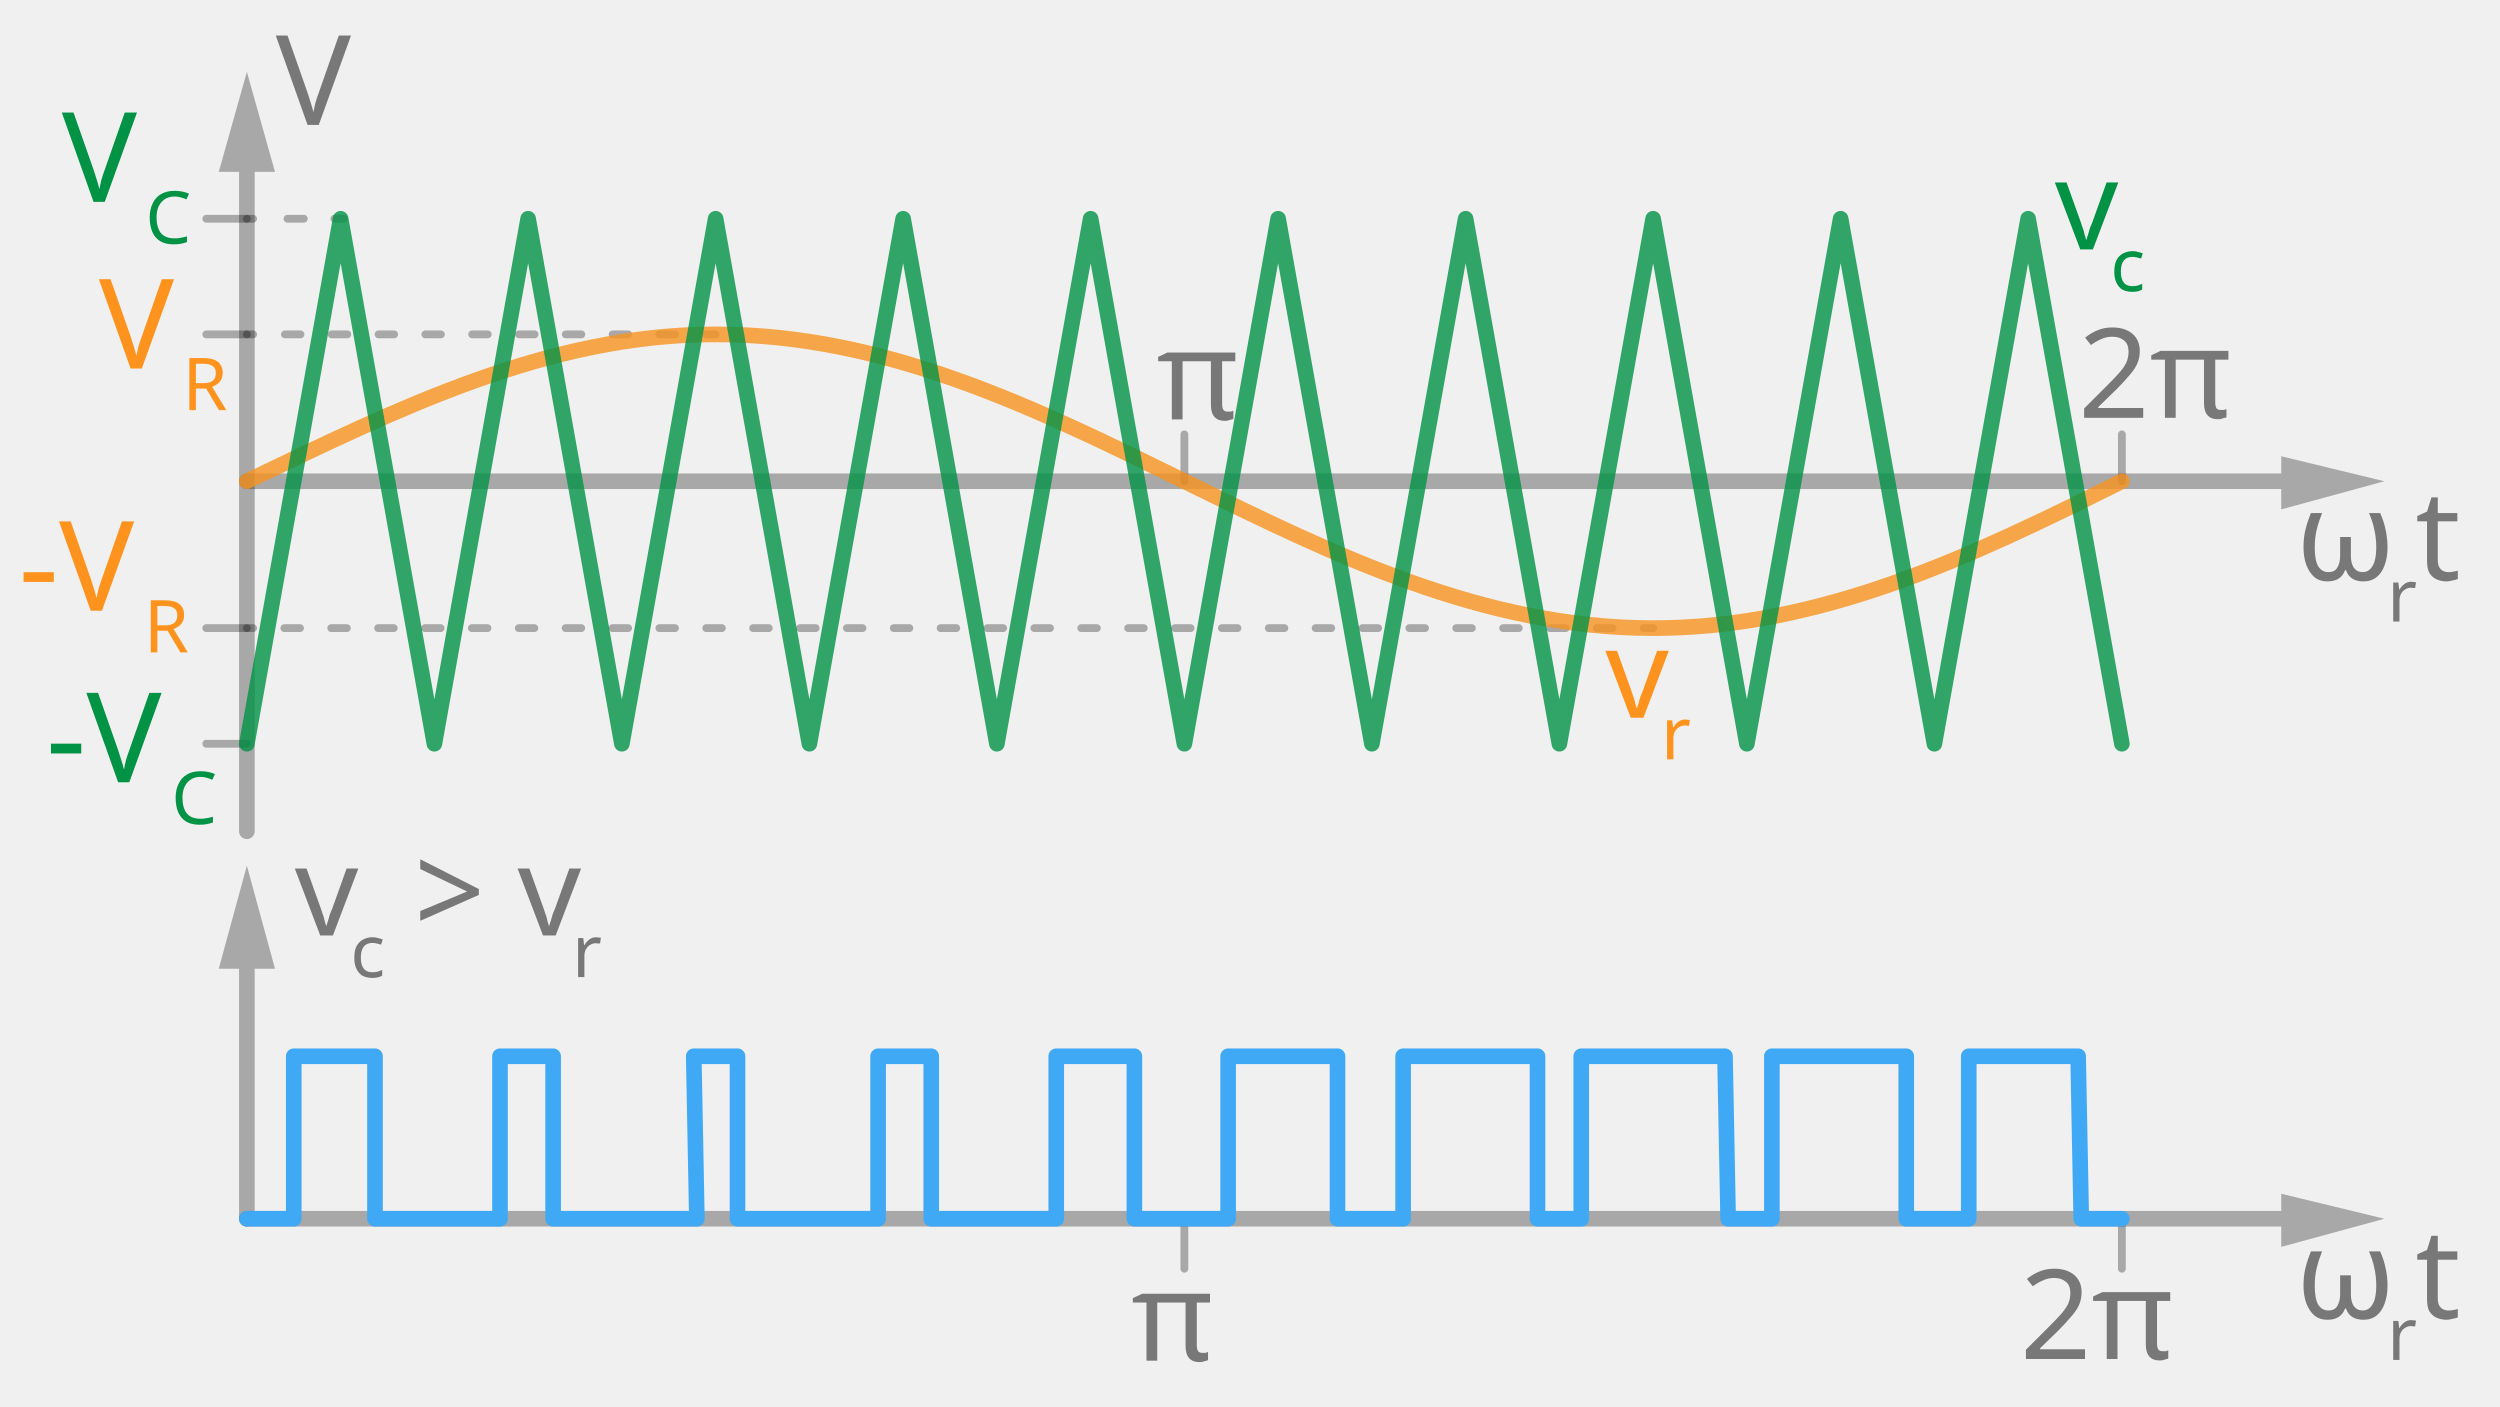
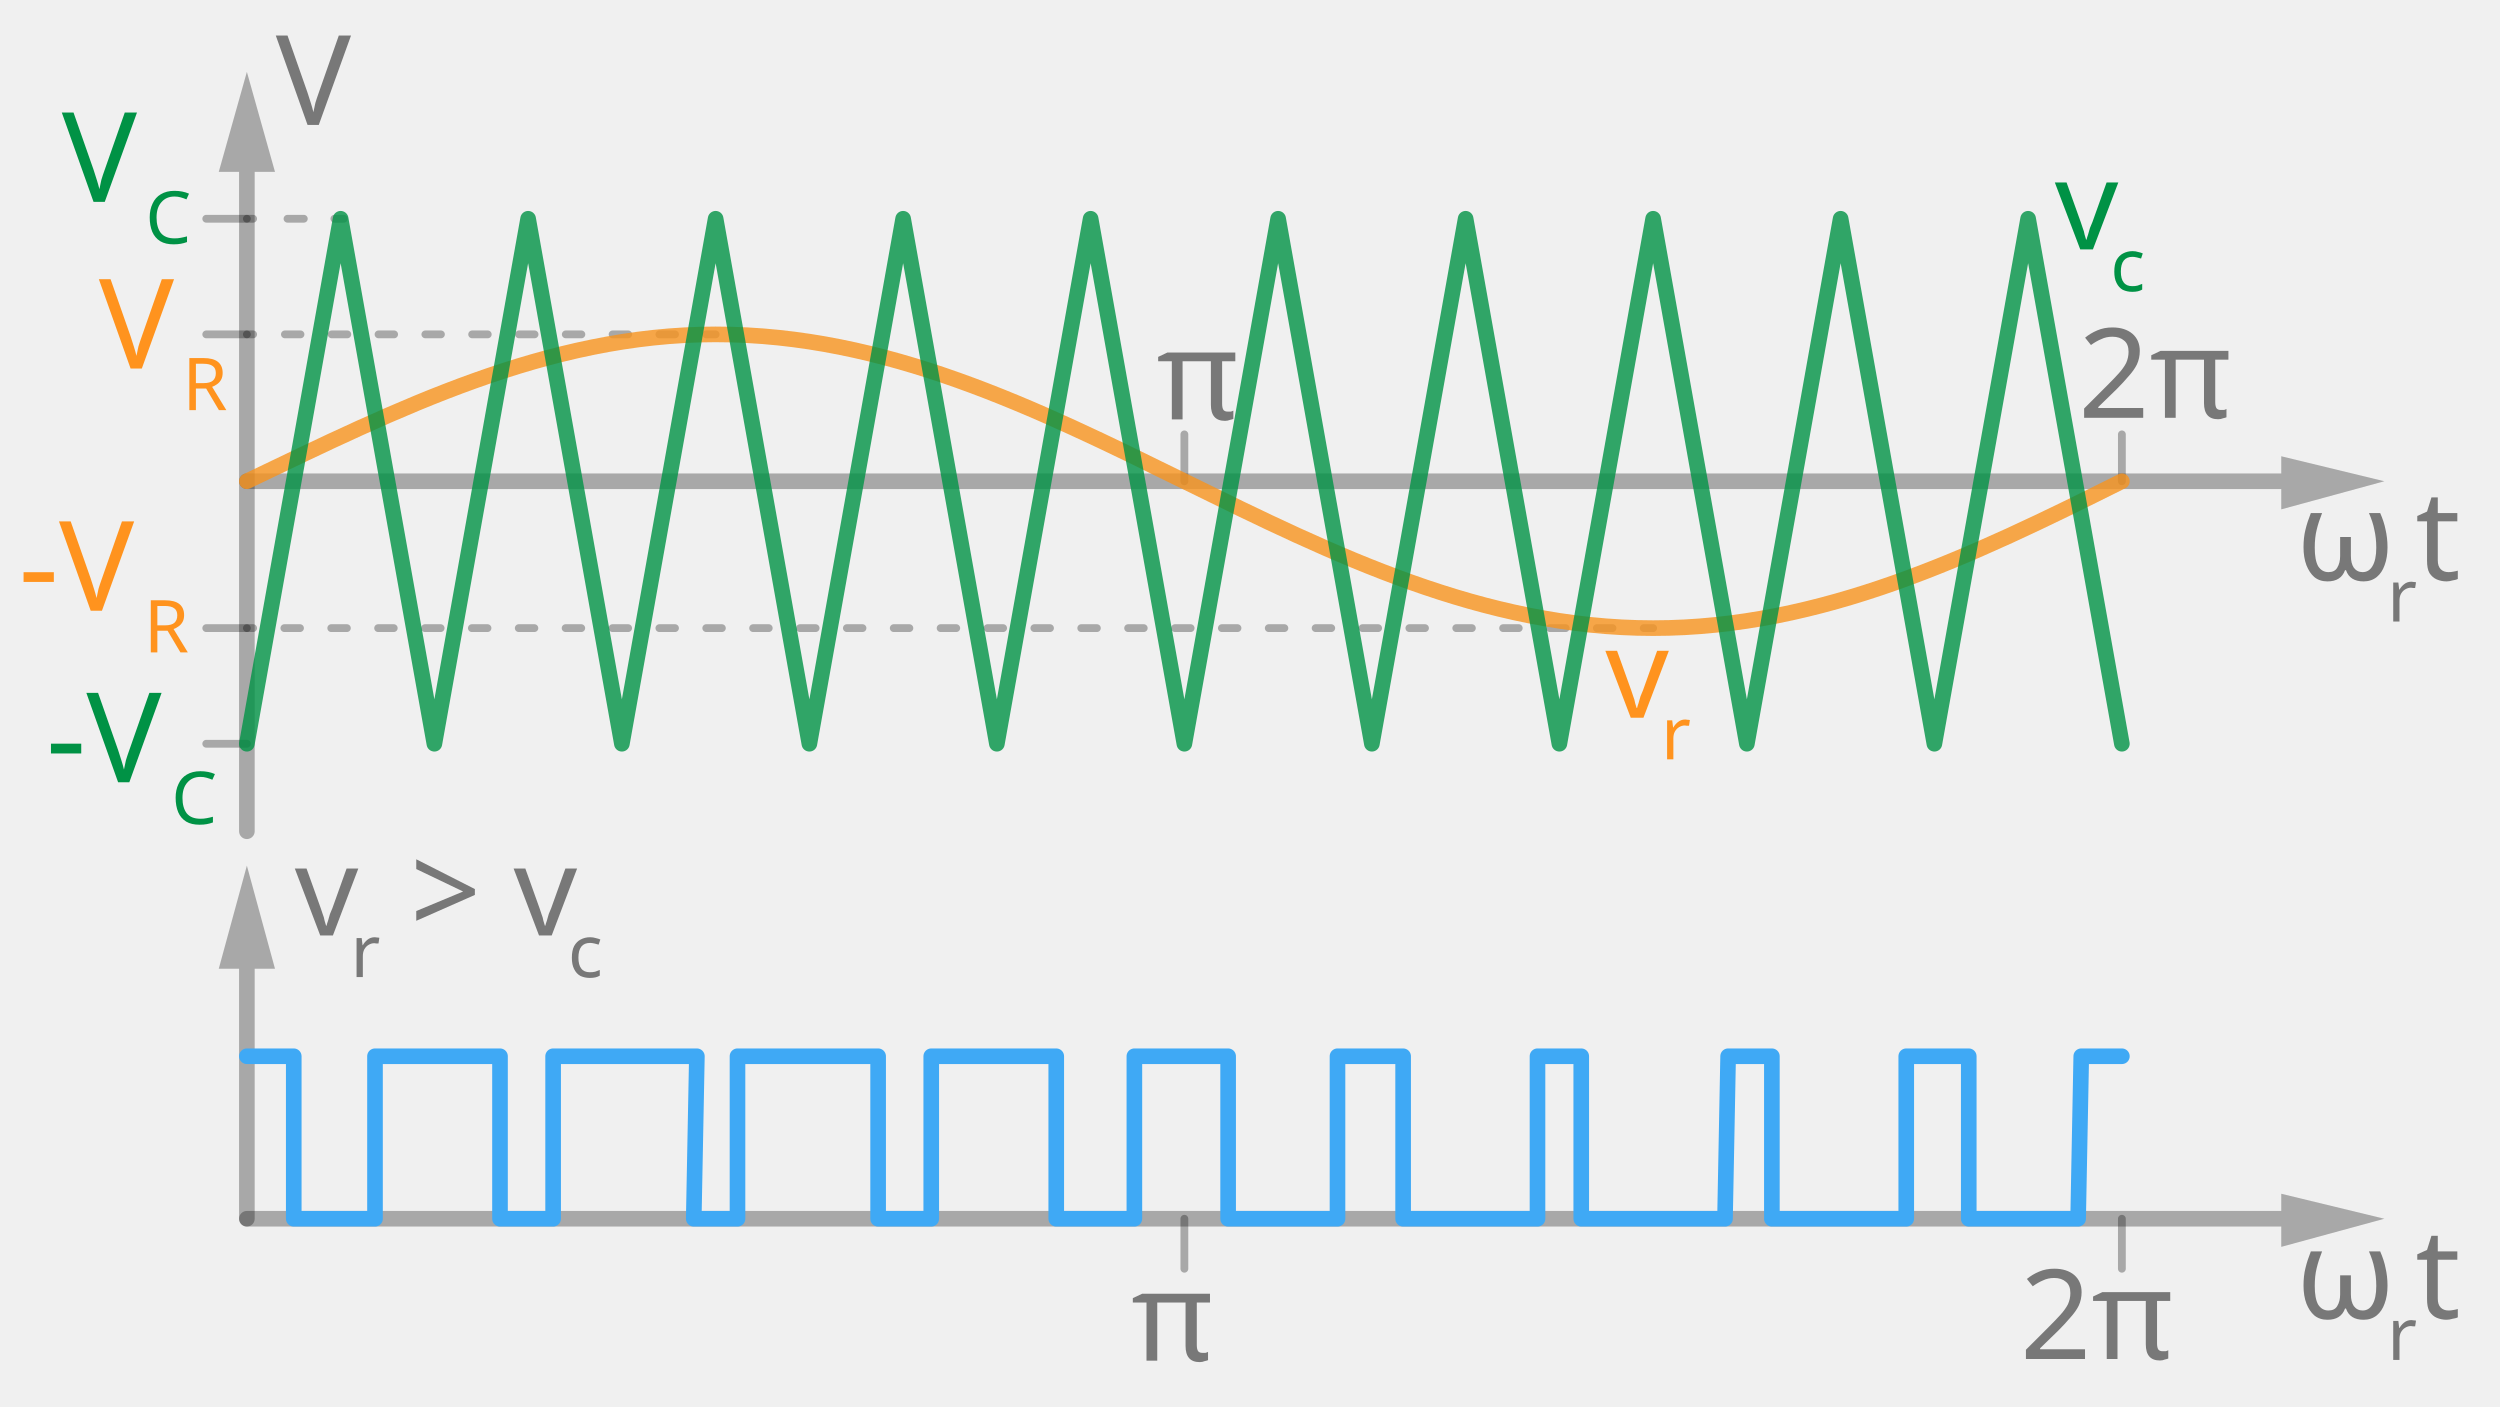
<svg xmlns="http://www.w3.org/2000/svg" version="1.1" x="0px" y="0px" width="80px" height="45px" viewBox="0 0 80 45" style="enable-background:new 0 0 80 45;" xml:space="preserve">
  <style type="text/css">
	.st0{display:none;}
	.st1{display:inline;}
	.st2{fill:none;stroke:#6A93BF;stroke-width:0.25;stroke-linecap:round;stroke-linejoin:round;stroke-miterlimit:10;}
	
		.st3{display:inline;fill:none;stroke:#6A93BF;stroke-width:0.25;stroke-linecap:round;stroke-linejoin:round;stroke-miterlimit:10;}
	.st4{fill:none;stroke:#FC8754;stroke-width:2;stroke-miterlimit:10;}
	.st5{fill:#FFFFFF;stroke:#000000;stroke-miterlimit:10;}
	.st6{fill:none;stroke:#CAEAFF;stroke-linecap:square;stroke-miterlimit:10;}
	.st7{fill:#CAEAFF;}
	.st8{opacity:0.3;fill:#F21616;}
	.st9{fill:none;stroke:#CAEAFF;stroke-linecap:round;stroke-miterlimit:10;}
	.st10{fill:#FC8754;}
	.st11{fill:none;stroke:#000000;stroke-miterlimit:10;}
	.st12{fill:none;stroke:#000000;stroke-width:0.5;stroke-linecap:round;stroke-linejoin:round;stroke-miterlimit:10;}
	.st13{stroke:#000000;stroke-width:0.5;stroke-linecap:round;stroke-linejoin:round;stroke-miterlimit:10;}
	.st14{fill:#E55D1E;stroke:#E55D1E;stroke-width:0.5;stroke-linecap:round;stroke-linejoin:round;stroke-miterlimit:10;}
	.st15{fill:none;stroke:#E55D1E;stroke-width:0.5;stroke-linecap:round;stroke-linejoin:round;stroke-miterlimit:10;}
	.st16{fill:none;}
	.st17{fill:none;stroke:#1075A1;stroke-width:0.5;stroke-linecap:round;stroke-linejoin:round;stroke-miterlimit:10;}
	.st18{fill:none;stroke:#000000;stroke-width:0.25;stroke-miterlimit:10;}
	.st19{fill:none;stroke:#29ABE2;stroke-width:0.5;stroke-linecap:round;stroke-linejoin:round;stroke-miterlimit:10;}
	.st20{fill:none;stroke:#ED1C24;stroke-width:0.5;stroke-linecap:round;stroke-linejoin:round;stroke-miterlimit:10;}
	.st21{fill:#009245;}
	.st22{font-family:'Times-BoldItalic';}
	.st23{font-size:4px;}
	.st24{fill:#FF931E;}
	.st25{display:inline;fill:none;stroke:#ED1C24;stroke-width:0.1;stroke-miterlimit:10;}
	.st26{opacity:0.5;}
	.st27{opacity:0.3;}
	.st28{fill:none;stroke:#000000;stroke-width:0.5;stroke-linecap:round;stroke-miterlimit:10;}
	.st29{opacity:0.3;stroke:#000000;stroke-width:0.25;stroke-linecap:round;stroke-miterlimit:10;}
	.st30{fill:none;stroke:#000000;stroke-width:0.25;stroke-linecap:round;stroke-miterlimit:10;}
	.st31{fill:none;stroke:#000000;stroke-width:0.25;stroke-linecap:round;stroke-miterlimit:10;stroke-dasharray:0.499,0.999;}
	.st32{fill:none;stroke:#000000;stroke-width:0.25;stroke-linecap:round;stroke-miterlimit:10;stroke-dasharray:0.5,1;}
	.st33{fill:none;stroke:#000000;stroke-width:0.25;stroke-linecap:round;stroke-miterlimit:10;stroke-dasharray:0.522,1.044;}
	.st34{font-family:'Times-Bold';}
	.st35{opacity:0.8;fill:none;stroke:#F7931E;stroke-width:0.5;stroke-linecap:round;stroke-miterlimit:10;}
	.st36{opacity:0.8;fill:none;stroke:#009245;stroke-width:0.5;stroke-linecap:round;stroke-linejoin:round;stroke-miterlimit:10;}
	.st37{fill:none;stroke:#3FA9F5;stroke-width:0.5;stroke-linecap:round;stroke-linejoin:round;stroke-miterlimit:10;}
	.st38{fill:none;stroke:#000000;stroke-width:0.25;stroke-linecap:round;stroke-miterlimit:10;stroke-dasharray:0.508,1.016;}
	.st39{fill:none;stroke:#1075A1;stroke-width:0.5;stroke-linecap:round;stroke-miterlimit:10;}
	.st40{fill:none;stroke:#29ABE2;stroke-width:0.5;stroke-linecap:round;stroke-miterlimit:10;}
	.st41{fill:none;stroke:#29ABE2;stroke-width:0.5;stroke-linecap:round;stroke-miterlimit:10;stroke-dasharray:0.706,1.009;}
	.st42{fill:none;stroke:#29ABE2;stroke-width:0.5;stroke-linecap:round;stroke-miterlimit:10;stroke-dasharray:0.766,1.095;}
	.st43{fill:none;stroke:#29ABE2;stroke-width:0.5;stroke-linecap:round;stroke-miterlimit:10;stroke-dasharray:0.71,1.014;}
	.st44{fill:none;stroke:#29ABE2;stroke-width:0.5;stroke-linecap:round;stroke-miterlimit:10;stroke-dasharray:0.725,1.036;}
	.st45{fill:none;stroke:#ED1C24;stroke-width:0.5;stroke-linecap:round;stroke-miterlimit:10;}
	.st46{fill:none;stroke:#ED1C24;stroke-width:0.5;stroke-linecap:round;stroke-miterlimit:10;stroke-dasharray:0.466,0.931;}
	.st47{fill:none;stroke:#ED1C24;stroke-width:0.5;stroke-linecap:round;stroke-miterlimit:10;stroke-dasharray:0.493,0.986;}
	.st48{fill:none;stroke:#ED1C24;stroke-width:0.5;stroke-linecap:round;stroke-miterlimit:10;stroke-dasharray:0.488,0.976;}
	.st49{fill:none;stroke:#ED1C24;stroke-width:0.5;stroke-linecap:round;stroke-miterlimit:10;stroke-dasharray:0.495,0.99;}
	.st50{opacity:0.5;fill:none;stroke:#1075A1;stroke-width:0.5;stroke-linecap:round;stroke-miterlimit:10;stroke-dasharray:0.5,1;}
</style>
  <g id="Layer_2">
</g>
  <g id="Layer_1">
    <g>
      <text transform="matrix(1 0 0 1 1.9774 6.4598)" class="st21 st22 st23">V</text>
      <text transform="matrix(0.583 0 0 0.583 4.6453 7.7918)" class="st21 st22 st23">C</text>
      <text transform="matrix(1 0 0 1 65.7548 7.9798)" class="st21 st22 st23">v</text>
      <text transform="matrix(0.583 0 0 0.583 67.5301 9.3118)" class="st21 st22 st23">c</text>
      <text transform="matrix(1 0 0 1 51.3714 22.9671)" class="st24 st22 st23">v</text>
      <text transform="matrix(0.583 0 0 0.583 53.1468 24.2991)" class="st24 st22 st23">r</text>
      <text transform="matrix(1 0 0 1 3.1633 11.7932)" class="st24 st22 st23">V</text>
      <text transform="matrix(0.583 0 0 0.583 5.8313 13.1252)" class="st24 st22 st23">R</text>
      <text transform="matrix(1 0 0 1 0.5979 19.5441)" class="st24 st22 st23">-V</text>
      <text transform="matrix(0.583 0 0 0.583 4.5979 20.8761)" class="st24 st22 st23">R</text>
      <text transform="matrix(1 0 0 1 1.4746 25.0317)" class="st21 st22 st23">-V</text>
      <text transform="matrix(0.583 0 0 0.583 5.4746 26.3638)" class="st21 st22 st23">C</text>
      <g class="st0">
        <line class="st25" x1="9.4" y1="14.7" x2="9.4" y2="48.6" />
        <line class="st25" x1="12" y1="13.4" x2="12" y2="48.6" />
        <line class="st25" x1="16" y1="11.9" x2="16" y2="48.6" />
        <line class="st25" x1="17.7" y1="11.4" x2="17.7" y2="48.6" />
        <line class="st25" x1="22.2" y1="10.7" x2="22.3" y2="48.6" />
        <line class="st25" x1="23.5" y1="10.7" x2="23.6" y2="48.6" />
        <line class="st25" x1="28.1" y1="11.4" x2="28.1" y2="48.6" />
        <line class="st25" x1="29.7" y1="11.9" x2="29.8" y2="48.6" />
        <line class="st25" x1="33.7" y1="13.5" x2="33.8" y2="48.6" />
        <line class="st25" x1="36.2" y1="14.7" x2="36.3" y2="48.6" />
        <line class="st25" x1="39.3" y1="16.1" x2="39.3" y2="48.6" />
        <line class="st25" x1="42.8" y1="17.8" x2="42.8" y2="48.6" />
        <line class="st25" x1="44.8" y1="18.6" x2="44.9" y2="48.6" />
        <line class="st25" x1="49.2" y1="19.8" x2="49.2" y2="48.6" />
        <line class="st25" x1="50.6" y1="20" x2="50.6" y2="48.6" />
        <line class="st25" x1="55.2" y1="20" x2="55.3" y2="48.6" />
        <line class="st25" x1="56.6" y1="19.8" x2="56.7" y2="48.6" />
        <line class="st25" x1="61" y1="18.5" x2="61" y2="48.6" />
        <line class="st25" x1="63" y1="17.8" x2="63" y2="48.6" />
        <line class="st25" x1="66.5" y1="16.1" x2="66.6" y2="48.6" />
        <line class="st25" x1="67.9" y1="15.4" x2="67.9" y2="48.6" />
        <line class="st25" x1="4.5" y1="43.4" x2="79.3" y2="43.4" />
      </g>
      <g>
        <text transform="matrix(1 0 0 1 66.5045 13.3687)" class="st26 st22 st23">2π</text>
        <text transform="matrix(1 0 0 1 37.0142 13.4206)" class="st26 st22 st23">π</text>
        <text transform="matrix(1 0 0 1 8.8258 3.9973)" class="st26 st22 st23">V</text>
        <g class="st26">
          <text transform="matrix(1 0 0 1 73.494 18.5581)" class="st22 st23">ω</text>
          <text transform="matrix(0.583 0 0 0.583 76.3827 19.8901)" class="st22 st23">r</text>
          <text transform="matrix(1 0 0 1 77.2904 18.5581)" class="st22 st23">t</text>
        </g>
        <g>
          <g class="st27">
            <g>
              <line class="st28" x1="7.9" y1="26.6" x2="7.9" y2="4.9" />
              <g>
                <polygon points="8.8,5.5 7.9,2.3 7,5.5        " />
              </g>
            </g>
          </g>
          <line class="st29" x1="7.9" y1="7" x2="6.6" y2="7" />
          <line class="st29" x1="7.9" y1="10.7" x2="6.6" y2="10.7" />
          <line class="st29" x1="7.9" y1="23.8" x2="6.6" y2="23.8" />
          <line class="st29" x1="67.9" y1="13.9" x2="67.9" y2="15.4" />
          <line class="st29" x1="37.9" y1="13.9" x2="37.9" y2="15.4" />
          <g class="st27">
            <g>
              <line class="st28" x1="7.9" y1="15.4" x2="73.6" y2="15.4" />
              <g>
                <polygon points="73,16.3 76.3,15.4 73,14.6        " />
              </g>
            </g>
          </g>
          <g class="st27">
            <g>
              <line class="st30" x1="22.9" y1="10.7" x2="22.6" y2="10.7" />
              <line class="st31" x1="21.6" y1="10.7" x2="8.6" y2="10.7" />
              <line class="st30" x1="8.1" y1="10.7" x2="7.9" y2="10.7" />
            </g>
          </g>
          <line class="st29" x1="7.9" y1="20.1" x2="6.6" y2="20.1" />
          <g class="st27">
            <g>
              <line class="st30" x1="52.9" y1="20.1" x2="52.6" y2="20.1" />
              <line class="st32" x1="51.6" y1="20.1" x2="8.6" y2="20.1" />
              <line class="st30" x1="8.1" y1="20.1" x2="7.9" y2="20.1" />
            </g>
          </g>
          <g class="st27">
            <g>
              <line class="st30" x1="7.9" y1="7" x2="8.1" y2="7" />
              <line class="st33" x1="9.2" y1="7" x2="10.2" y2="7" />
              <line class="st30" x1="10.7" y1="7" x2="11" y2="7" />
            </g>
          </g>
        </g>
      </g>
      <g>
        <text transform="matrix(1 0 0 1 64.6424 43.4887)" class="st26 st22 st23">2π</text>
        <text transform="matrix(1 0 0 1 36.2037 43.5407)" class="st26 st22 st23">π</text>
        <g class="st26">
          <text transform="matrix(1 0 0 1 9.4344 29.9344)" class="st22 st23">v</text>
-           <text transform="matrix(0.583 0 0 0.583 11.2098 31.2665)" class="st22 st23">c</text>
-           <text transform="matrix(1 0 0 1 12.245 29.9344)" class="st22 st23"> </text>
-           <text transform="matrix(1 0 0 1 13.245 29.9344)" class="st34 st23">&gt;</text>
-           <text transform="matrix(1 0 0 1 15.5243 29.9344)" class="st22 st23"> v</text>
-           <text transform="matrix(0.583 0 0 0.583 18.2996 31.2665)" class="st22 st23">r</text>
+           <text transform="matrix(0.583 0 0 0.583 11.2098 31.2665)" class="st22 st23">r</text>
+           <text transform="matrix(1 0 0 1 12.1175 29.9344)" class="st22 st23"> </text>
+           <text transform="matrix(1 0 0 1 13.1175 29.9344)" class="st34 st23">&gt;</text>
+           <text transform="matrix(1 0 0 1 15.3968 29.9344)" class="st22 st23"> v</text>
+           <text transform="matrix(0.583 0 0 0.583 18.1722 31.2665)" class="st22 st23">c</text>
        </g>
        <g class="st26">
          <text transform="matrix(1 0 0 1 73.494 42.1857)" class="st22 st23">ω</text>
          <text transform="matrix(0.583 0 0 0.583 76.3827 43.5177)" class="st22 st23">r</text>
          <text transform="matrix(1 0 0 1 77.2904 42.1857)" class="st22 st23">t</text>
        </g>
        <g>
          <g class="st27">
            <g>
              <line class="st28" x1="7.9" y1="39" x2="7.9" y2="30.4" />
              <g>
                <polygon points="8.8,31 7.9,27.7 7,31        " />
              </g>
            </g>
          </g>
          <line class="st29" x1="67.9" y1="39" x2="67.9" y2="40.6" />
          <line class="st29" x1="37.9" y1="39" x2="37.9" y2="40.6" />
          <g class="st27">
            <g>
              <line class="st28" x1="7.9" y1="39" x2="73.6" y2="39" />
              <g>
                <polygon points="73,39.9 76.3,39 73,38.2        " />
              </g>
            </g>
          </g>
        </g>
      </g>
      <path class="st35" d="M67.9,15.4c-4.8,2.4-9.6,4.7-15,4.7c-10.9,0-19.1-9.4-30-9.4c-5.4,0-10.2,2.4-15,4.7" />
      <polyline class="st36" points="67.9,23.8 66.4,15.4 64.9,7 63.4,15.4 61.9,23.8 60.4,15.4 58.9,7 57.4,15.4 55.9,23.8 54.4,15.4     52.9,7 51.4,15.4 49.9,23.8 48.4,15.4 46.9,7 45.4,15.4 43.9,23.8 43.9,23.8 42.4,15.4 40.9,7 39.4,15.4 37.9,23.8 36.4,15.4     34.9,7 33.4,15.4 31.9,23.8 30.4,15.4 28.9,7 27.4,15.4 25.9,23.8 24.4,15.4 22.9,7 21.4,15.4 19.9,23.8 18.4,15.4 16.9,7     15.4,15.4 13.9,23.8 12.4,15.4 10.9,7 9.4,15.4 7.9,23.8   " />
-       <polyline class="st37" points="7.9,39 9.4,39 9.4,33.8 12,33.8 12,39 16,39 16,33.8 17.7,33.8 17.7,39 22.3,39 22.2,33.8     23.6,33.8 23.6,39 28.1,39 28.1,33.8 29.8,33.8 29.8,39 33.8,39 33.8,33.8 36.3,33.8 36.3,39 39.3,39 39.3,33.8 42.8,33.8     42.8,39 44.9,39 44.9,33.8 49.2,33.8 49.2,39 50.6,39 50.6,33.8 55.2,33.8 55.3,39 56.7,39 56.7,33.8 61,33.8 61,39 63,39     63,33.8 66.5,33.8 66.6,39 67.9,39   " />
+       <polyline class="st37" points="7.9,33.8 9.4,33.8 9.4,39 12,39 12,33.8 16,33.8 16,39 17.7,39 17.7,33.8 22.3,33.8 22.2,39     23.6,39 23.6,33.8 28.1,33.8 28.1,39 29.8,39 29.8,33.8 33.8,33.8 33.8,39 36.3,39 36.3,33.8 39.3,33.8 39.3,39 42.8,39     42.8,33.8 44.9,33.8 44.9,39 49.2,39 49.2,33.8 50.6,33.8 50.6,39 55.2,39 55.3,33.8 56.7,33.8 56.7,39 61,39 61,33.8 63,33.8     63,39 66.5,39 66.6,33.8 67.9,33.8   " />
    </g>
  </g>
</svg>
